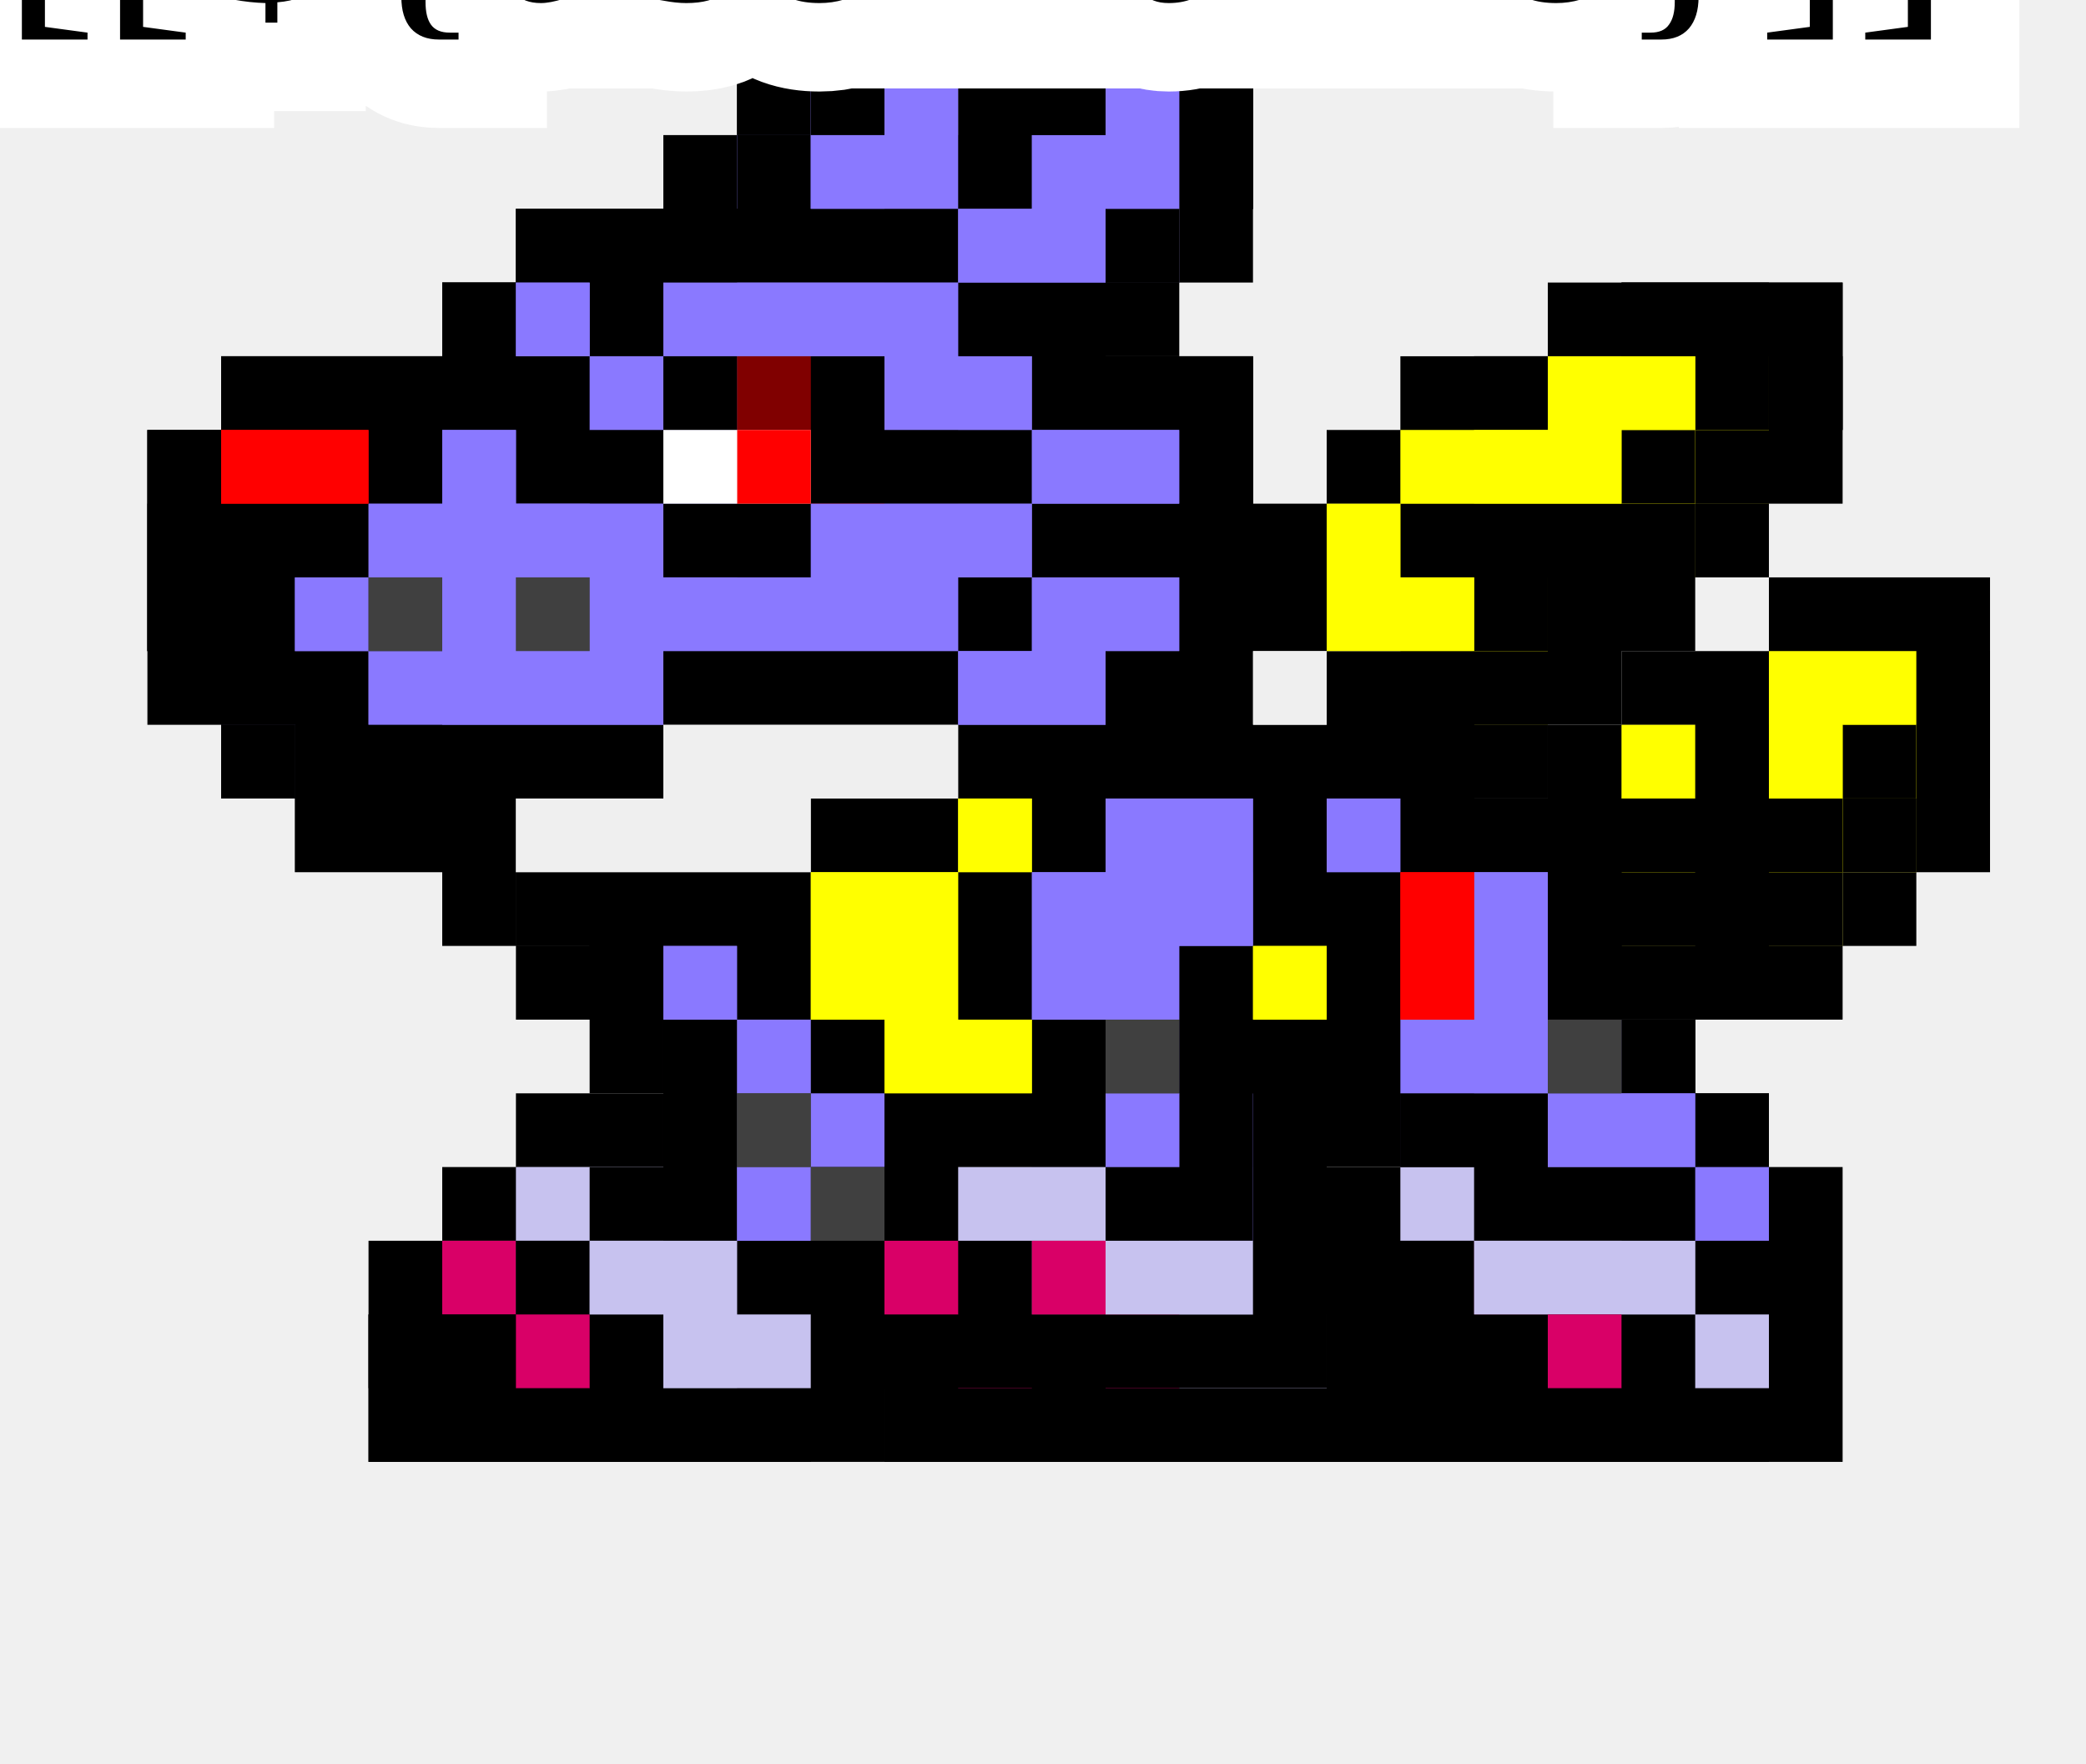
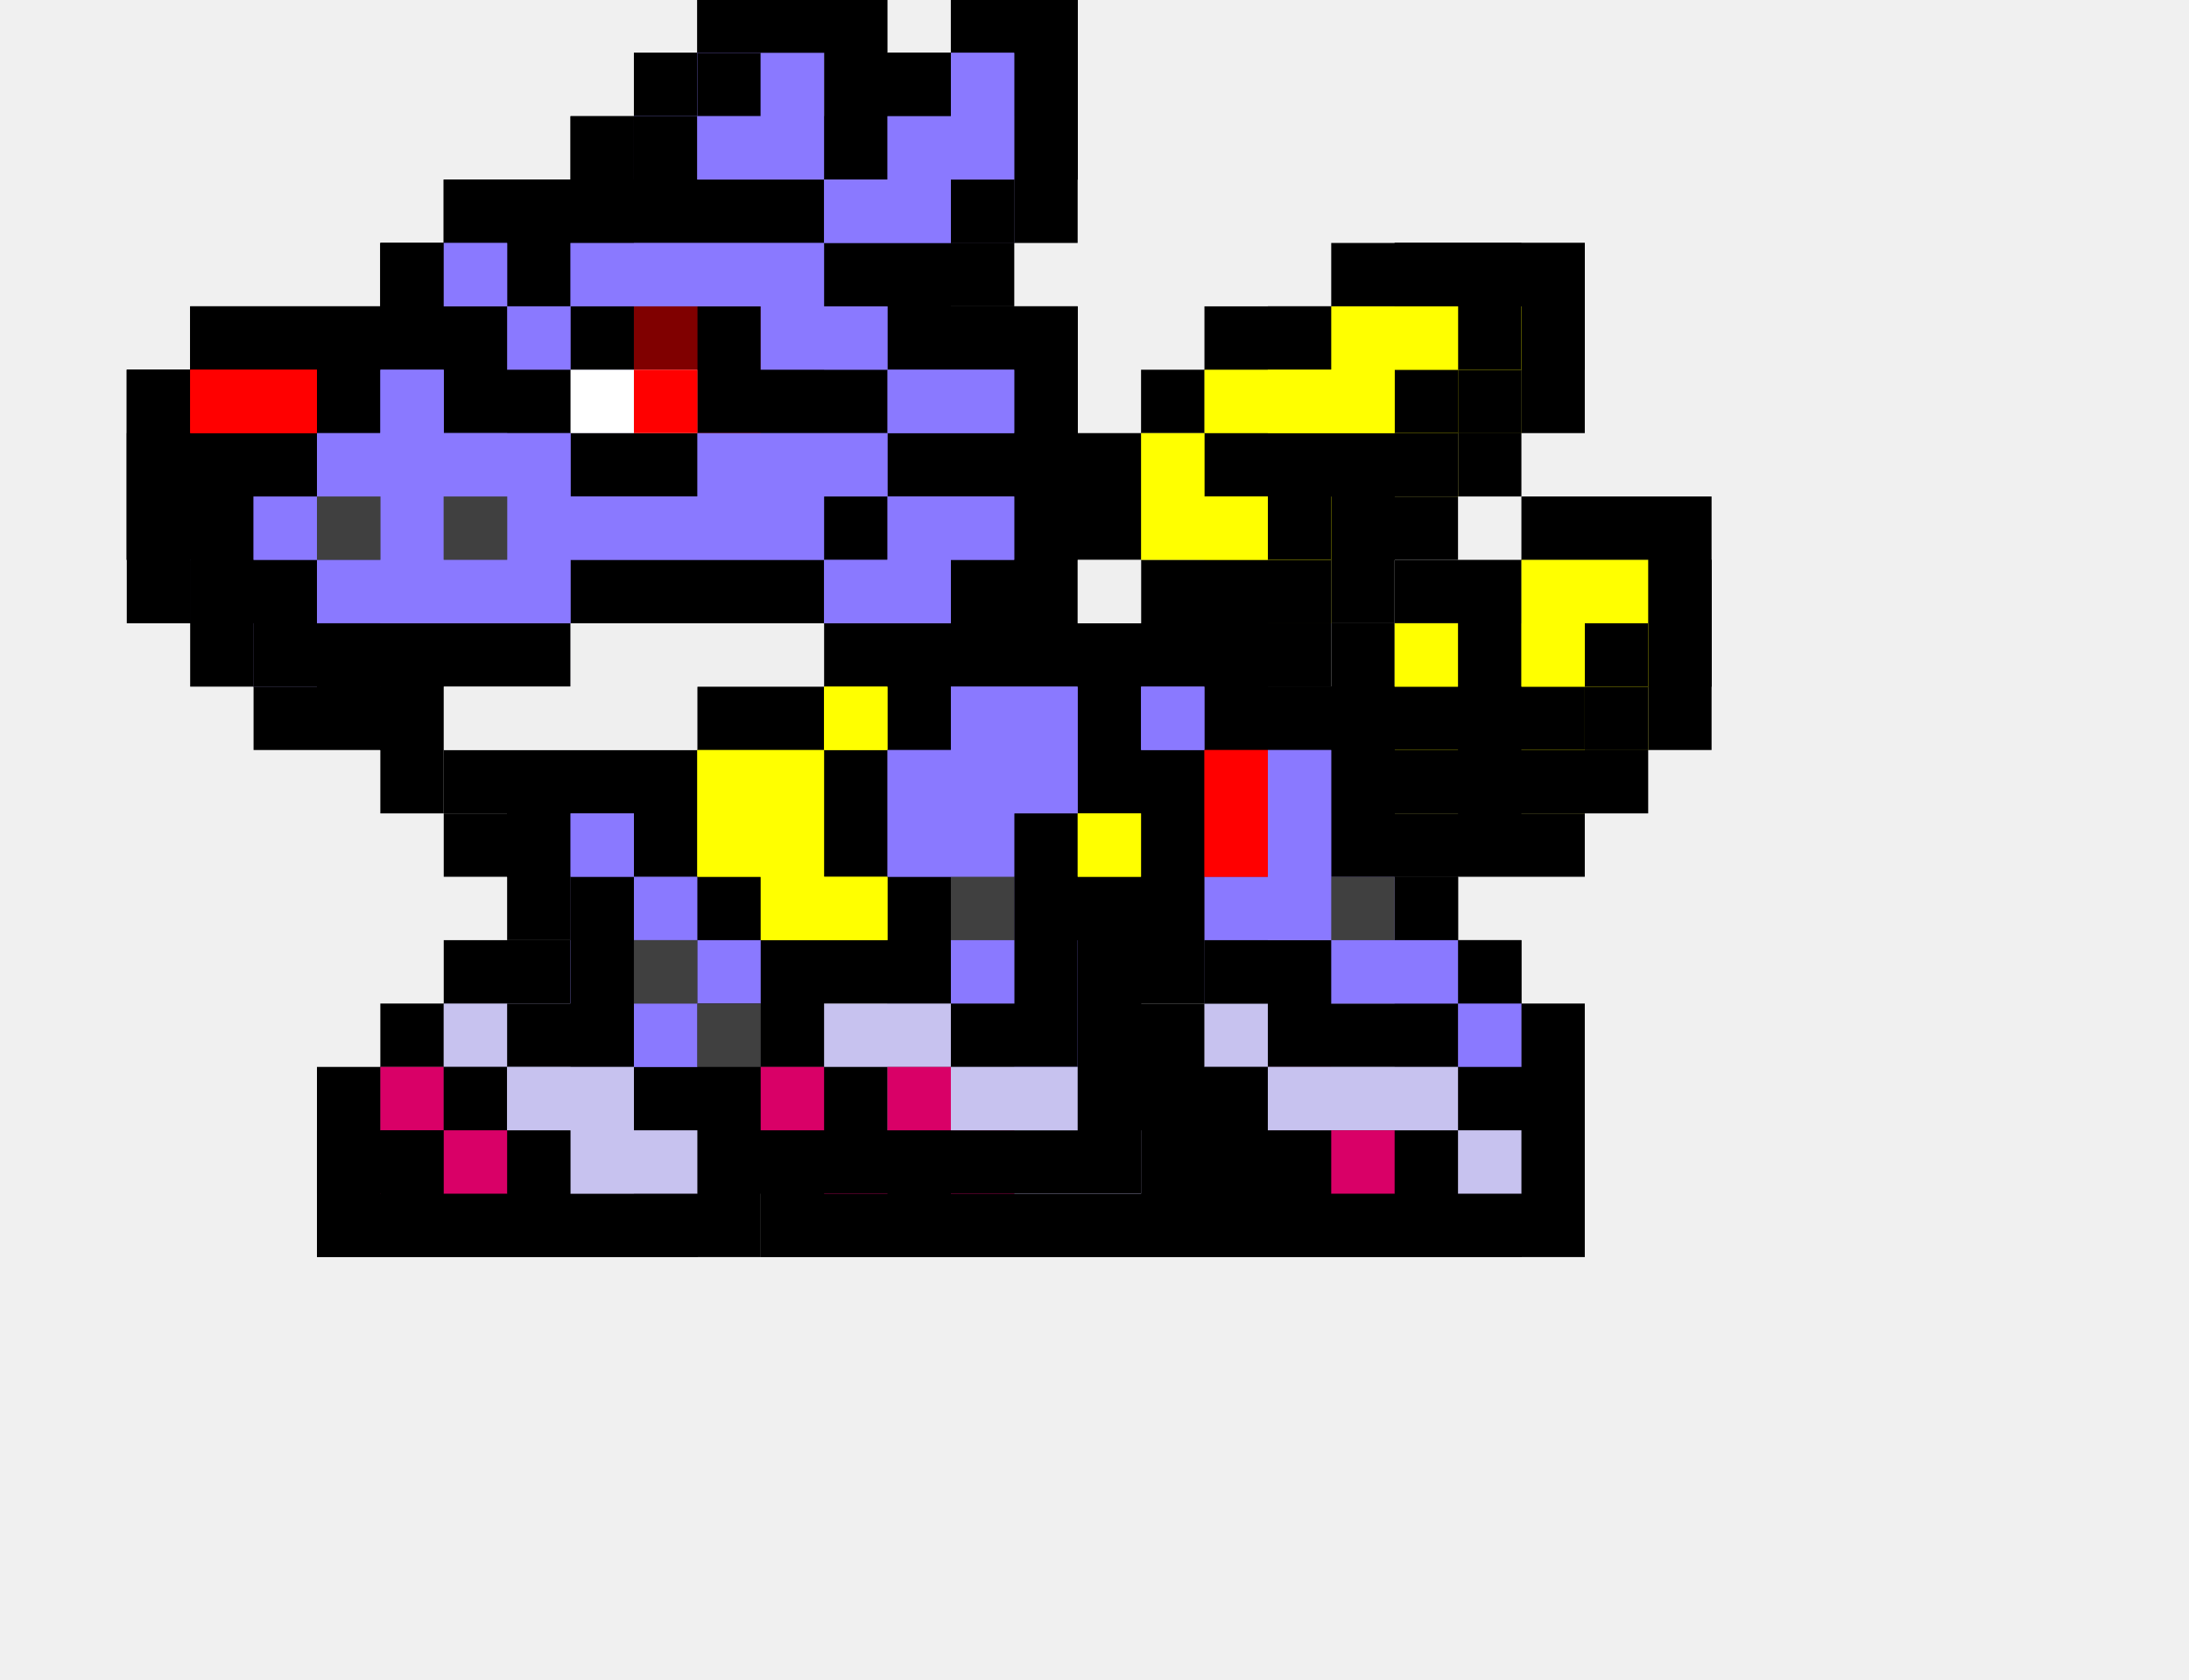
<svg xmlns="http://www.w3.org/2000/svg" fill="none" overflow="visible">
  <a href="https://github.com/[[${username}]]">
    <g id="body-[[${id}]]">
      <g id="standing-[[${id}]]">
        <g id="frame1-[[${id}]]">
          <path stroke="#000000" d="M33 3h6M45 3h6M33 4h6M45 4h6M33 5h6M45 5h6M30 6h3M36 6h3M42 6h3M48 6h3M30 7h3M36 7h3M42 7h3M48 7h3M30 8h3M36 8h3M42 8h3M48 8h3M27 9h3M36 9h6M48 9h3M27 10h3M36 10h6M48 10h3M27 11h3M36 11h6M48 11h3M21 12h18M45 12h3M21 13h18M45 13h3M21 14h18M45 14h3M18 15h3M27 15h3M39 15h6M66 15h9M18 16h3M27 16h3M39 16h6M66 16h9M18 17h3M27 17h3M39 17h6M66 17h9M9 18h18M30 18h3M36 18h3M42 18h9M60 18h6M72 18h3M9 19h18M30 19h3M36 19h3M42 19h9M60 19h6M72 19h3M9 20h18M30 20h3M36 20h3M42 20h9M60 20h6M72 20h3M6 21h3M15 21h3M24 21h6M36 21h6M48 21h3M57 21h3M69 21h3M6 22h3M15 22h3M24 22h6M36 22h6M48 22h3M57 22h3M69 22h3M6 23h3M15 23h3M24 23h6M36 23h6M48 23h3M57 23h3M69 23h3M6 24h9M30 24h6M42 24h9M54 24h3M60 24h9M6 25h9M30 25h6M42 25h9M54 25h3M60 25h9M6 26h9M30 26h6M42 26h9M54 26h3M60 26h9M6 27h3M12 27h3M39 27h3M48 27h9M63 27h3M6 28h3M12 28h3M39 28h3M48 28h9M63 28h3M6 29h3M12 29h3M39 29h3M48 29h9M63 29h3M9 30h3M15 30h3M27 30h12M45 30h6M57 30h6M72 30h9M9 31h3M15 31h3M27 31h12M45 31h6M57 31h6M72 31h9M9 32h3M15 32h3M27 32h12M45 32h6M57 32h6M72 32h9M12 33h15M39 33h21M66 33h6M78 33h3M12 34h15M39 34h21M66 34h6M78 34h3M12 35h15M39 35h21M66 35h6M78 35h3M18 36h3M33 36h6M42 36h3M51 36h3M57 36h9M69 36h3M75 36h3M18 37h3M33 37h6M42 37h3M51 37h3M57 37h9M69 37h3M75 37h3M18 38h3M33 38h6M42 38h3M51 38h3M57 38h9M69 38h3M75 38h3M21 39h12M39 39h3M51 39h6M63 39h12M21 40h12M39 40h3M51 40h6M63 40h12M21 41h12M39 41h3M51 41h6M63 41h12M24 42h3M30 42h3M39 42h3M48 42h3M54 42h3M63 42h3M24 43h3M30 43h3M39 43h3M48 43h3M54 43h3M63 43h3M24 44h3M30 44h3M39 44h3M48 44h3M54 44h3M63 44h3M27 45h3M33 45h3M42 45h3M48 45h9M66 45h3M27 46h3M33 46h3M42 46h3M48 46h9M66 46h3M27 47h3M33 47h3M42 47h3M48 47h9M66 47h3M21 48h9M36 48h12M51 48h3M57 48h12M21 49h9M36 49h12M51 49h3M57 49h12M21 50h9M36 50h12M51 50h3M57 50h12M18 51h3M27 51h3M33 51h3M39 51h3M48 51h9M66 51h6M18 52h3M27 52h3M33 52h3M39 52h3M48 52h9M66 52h6M18 53h3M27 53h3M33 53h3M39 53h3M48 53h9M66 53h6M15 54h3M21 54h3M30 54h3M36 54h3M42 54h3M54 54h6M63 54h3M69 54h3M15 55h3M21 55h3M30 55h3M36 55h3M42 55h3M54 55h6M63 55h3M69 55h3M15 56h3M21 56h3M30 56h3M36 56h3M42 56h3M54 56h6M63 56h3M69 56h3M15 57h18M36 57h36M15 58h18M36 58h36M15 59h18M36 59h36" />
          <path stroke="#8a79ff" d="M33 6h3M45 6h3M33 7h3M45 7h3M33 8h3M45 8h3M30 9h6M42 9h6M30 10h6M42 10h6M30 11h6M42 11h6M39 12h6M39 13h6M39 14h6M21 15h6M30 15h9M21 16h6M30 16h9M21 17h6M30 17h9M27 18h3M39 18h3M27 19h3M39 19h3M27 20h3M39 20h3M18 21h6M42 21h6M18 22h6M42 22h6M18 23h6M42 23h6M15 24h15M36 24h6M15 25h15M36 25h6M15 26h15M36 26h6M9 27h3M15 27h3M21 27h3M27 27h12M42 27h6M9 28h3M15 28h3M21 28h3M27 28h12M42 28h6M9 29h3M15 29h3M21 29h3M27 29h12M42 29h6M12 30h3M18 30h9M39 30h6M12 31h3M18 31h9M39 31h6M12 32h3M18 32h9M39 32h6M45 36h6M54 36h3M45 37h6M54 37h3M45 38h6M54 38h3M42 39h9M60 39h3M42 40h9M60 40h3M42 41h9M60 41h3M27 42h3M42 42h6M60 42h3M27 43h3M42 43h6M60 43h3M27 44h3M42 44h6M60 44h3M30 45h3M45 45h3M57 45h6M30 46h3M45 46h3M57 46h6M30 47h3M45 47h3M57 47h6M33 48h3M48 48h3M33 49h3M48 49h3M33 50h3M48 50h3M30 51h3M30 52h3M30 53h3" />
          <path stroke="#800000" d="M33 18h3M33 19h3M33 20h3" />
          <path stroke="#ffff00" d="M66 18h6M66 19h6M66 20h6M60 21h9M60 22h9M60 23h9M57 24h3M57 25h3M57 26h3M57 27h6M57 28h6M57 29h6M72 33h6M72 34h6M72 35h6M39 36h3M66 36h3M72 36h3M39 37h3M66 37h3M72 37h3M39 38h3M66 38h3M72 38h3M33 39h6M33 40h6M33 41h6M33 42h6M51 42h3M33 43h6M51 43h3M33 44h6M51 44h3M36 45h6M36 46h6M36 47h6" />
          <path stroke="#ff0000" d="M9 21h6M33 21h3M9 22h6M33 22h3M9 23h6M33 23h3M57 39h3M57 40h3M57 41h3M57 42h3M57 43h3M57 44h3" />
          <path stroke="#ffffff" d="M30 21h3M30 22h3M30 23h3" />
          <path stroke="#404040" d="M18 27h3M24 27h3M18 28h3M24 28h3M18 29h3M24 29h3M63 45h3M63 46h3M63 47h3M30 48h3M30 49h3M30 50h3" />
          <path stroke="#efefef" d="M51 30h6M51 31h6M51 32h6M27 33h12M27 34h12M27 35h12M21 36h12M21 37h12M21 38h12" />
          <path stroke="#c7c2ef" d="M21 51h6M42 51h6M57 51h9M21 52h6M42 52h6M57 52h9M21 53h6M42 53h6M57 53h9M24 54h6M48 54h6M66 54h3M24 55h6M48 55h6M66 55h3M24 56h6M48 56h6M66 56h3" />
          <path stroke="#d90067" d="M18 54h3M39 54h3M45 54h3M60 54h3M18 55h3M39 55h3M45 55h3M60 55h3M18 56h3M39 56h3M45 56h3M60 56h3" />
        </g>
        <g id="frame2-[[${id}]]">
          <path stroke="#000000" d="M33 0h6M45 0h6M33 1h6M45 1h6M33 2h6M45 2h6M30 3h3M36 3h3M42 3h3M48 3h3M30 4h3M36 4h3M42 4h3M48 4h3M30 5h3M36 5h3M42 5h3M48 5h3M27 6h3M36 6h6M48 6h3M27 7h3M36 7h6M48 7h3M27 8h3M36 8h6M48 8h3M21 9h18M45 9h3M21 10h18M45 10h3M21 11h18M45 11h3M18 12h3M27 12h3M39 12h6M66 12h9M18 13h3M27 13h3M39 13h6M66 13h9M18 14h3M27 14h3M39 14h6M66 14h9M9 15h18M30 15h3M36 15h3M42 15h9M60 15h6M72 15h3M9 16h18M30 16h3M36 16h3M42 16h9M60 16h6M72 16h3M9 17h18M30 17h3M36 17h3M42 17h9M60 17h6M72 17h3M6 18h3M15 18h3M24 18h6M36 18h6M48 18h3M57 18h3M69 18h3M6 19h3M15 19h3M24 19h6M36 19h6M48 19h3M57 19h3M69 19h3M6 20h3M15 20h3M24 20h6M36 20h6M48 20h3M57 20h3M69 20h3M6 21h9M30 21h6M42 21h9M54 21h3M60 21h9M6 22h9M30 22h6M42 22h9M54 22h3M60 22h9M6 23h9M30 23h6M42 23h9M54 23h3M60 23h9M6 24h3M12 24h3M39 24h3M48 24h9M63 24h3M6 25h3M12 25h3M39 25h3M48 25h9M63 25h3M6 26h3M12 26h3M39 26h3M48 26h9M63 26h3M9 27h3M15 27h3M27 27h12M45 27h6M57 27h6M72 27h9M9 28h3M15 28h3M27 28h12M45 28h6M57 28h6M72 28h9M9 29h3M15 29h3M27 29h12M45 29h6M57 29h6M72 29h9M12 30h15M39 30h21M66 30h6M78 30h3M12 31h15M39 31h21M66 31h6M78 31h3M12 32h15M39 32h21M66 32h6M78 32h3M18 33h3M33 33h6M42 33h3M51 33h3M57 33h9M69 33h3M75 33h3M18 34h3M33 34h6M42 34h3M51 34h3M57 34h9M69 34h3M75 34h3M18 35h3M33 35h6M42 35h3M51 35h3M57 35h9M69 35h3M75 35h3M21 36h12M39 36h3M51 36h6M63 36h12M21 37h12M39 37h3M51 37h6M63 37h12M21 38h12M39 38h3M51 38h6M63 38h12M24 39h3M30 39h3M39 39h3M48 39h3M54 39h3M63 39h3M24 40h3M30 40h3M39 40h3M48 40h3M54 40h3M63 40h3M24 41h3M30 41h3M39 41h3M48 41h3M54 41h3M63 41h3M27 42h3M33 42h3M42 42h3M48 42h9M66 42h3M27 43h3M33 43h3M42 43h3M48 43h9M66 43h3M27 44h3M33 44h3M42 44h3M48 44h9M66 44h3M27 45h3M36 45h9M51 45h3M57 45h3M66 45h3M27 46h3M36 46h9M51 46h3M57 46h3M66 46h3M27 47h3M36 47h9M51 47h3M57 47h3M66 47h3M21 48h6M33 48h3M42 48h6M51 48h3M57 48h9M69 48h3M21 49h6M33 49h3M42 49h6M51 49h3M57 49h9M69 49h3M21 50h6M33 50h3M42 50h6M51 50h3M57 50h9M69 50h3M18 51h3M27 51h3M33 51h3M39 51h3M48 51h9M66 51h6M18 52h3M27 52h3M33 52h3M39 52h3M48 52h9M66 52h6M18 53h3M27 53h3M33 53h3M39 53h3M48 53h9M66 53h6M15 54h3M21 54h3M30 54h3M36 54h3M42 54h3M54 54h6M63 54h3M69 54h3M15 55h3M21 55h3M30 55h3M36 55h3M42 55h3M54 55h6M63 55h3M69 55h3M15 56h3M21 56h3M30 56h3M36 56h3M42 56h3M54 56h6M63 56h3M69 56h3M15 57h18M36 57h36M15 58h18M36 58h36M15 59h18M36 59h36" />
          <path stroke="#8a79ff" d="M33 3h3M45 3h3M33 4h3M45 4h3M33 5h3M45 5h3M30 6h6M42 6h6M30 7h6M42 7h6M30 8h6M42 8h6M39 9h6M39 10h6M39 11h6M21 12h6M30 12h9M21 13h6M30 13h9M21 14h6M30 14h9M27 15h3M39 15h3M27 16h3M39 16h3M27 17h3M39 17h3M18 18h6M42 18h6M18 19h6M42 19h6M18 20h6M42 20h6M15 21h15M36 21h6M15 22h15M36 22h6M15 23h15M36 23h6M9 24h3M15 24h3M21 24h3M27 24h12M42 24h6M9 25h3M15 25h3M21 25h3M27 25h12M42 25h6M9 26h3M15 26h3M21 26h3M27 26h12M42 26h6M12 27h3M18 27h9M39 27h6M12 28h3M18 28h9M39 28h6M12 29h3M18 29h9M39 29h6M45 33h6M54 33h3M45 34h6M54 34h3M45 35h6M54 35h3M42 36h9M60 36h3M42 37h9M60 37h3M42 38h9M60 38h3M27 39h3M42 39h6M60 39h3M27 40h3M42 40h6M60 40h3M27 41h3M42 41h6M60 41h3M30 42h3M45 42h3M57 42h6M30 43h3M45 43h3M57 43h6M30 44h3M45 44h3M57 44h6M33 45h3M48 45h3M60 45h6M33 46h3M48 46h3M60 46h6M33 47h3M48 47h3M60 47h6M27 48h3M48 48h3M66 48h3M27 49h3M48 49h3M66 49h3M27 50h3M48 50h3M66 50h3M30 51h3M30 52h3M30 53h3" />
          <path stroke="#800000" d="M33 15h3M33 16h3M33 17h3" />
          <path stroke="#ffff00" d="M66 15h6M66 16h6M66 17h6M60 18h9M60 19h9M60 20h9M57 21h3M57 22h3M57 23h3M57 24h6M57 25h6M57 26h6M72 30h6M72 31h6M72 32h6M39 33h3M66 33h3M72 33h3M39 34h3M66 34h3M72 34h3M39 35h3M66 35h3M72 35h3M33 36h6M33 37h6M33 38h6M33 39h6M51 39h3M33 40h6M51 40h3M33 41h6M51 41h3M36 42h6M36 43h6M36 44h6" />
          <path stroke="#ff0000" d="M9 18h6M33 18h3M9 19h6M33 19h3M9 20h6M33 20h3M57 36h3M57 37h3M57 38h3M57 39h3M57 40h3M57 41h3" />
          <path stroke="#ffffff" d="M30 18h3M30 19h3M30 20h3" />
          <path stroke="#404040" d="M18 24h3M24 24h3M18 25h3M24 25h3M18 26h3M24 26h3M63 42h3M63 43h3M63 44h3M30 45h3M45 45h3M30 46h3M45 46h3M30 47h3M45 47h3M30 48h3M30 49h3M30 50h3" />
          <path stroke="#efefef" d="M51 27h6M51 28h6M51 29h6M27 30h12M27 31h12M27 32h12M21 33h12M21 34h12M21 35h12" />
          <path stroke="#c7c2ef" d="M21 51h6M42 51h6M57 51h9M21 52h6M42 52h6M57 52h9M21 53h6M42 53h6M57 53h9M24 54h6M48 54h6M66 54h3M24 55h6M48 55h6M66 55h3M24 56h6M48 56h6M66 56h3" />
          <path stroke="#d90067" d="M18 54h3M39 54h3M45 54h3M60 54h3M18 55h3M39 55h3M45 55h3M60 55h3M18 56h3M39 56h3M45 56h3M60 56h3" />
        </g>
      </g>
      <g id="walking-[[${id}]]">
        <g id="frame3-[[${id}]]">
          <path stroke="#000000" d="M33 0h6M45 0h6M33 1h6M45 1h6M33 2h6M45 2h6M30 3h3M36 3h3M42 3h3M48 3h3M30 4h3M36 4h3M42 4h3M48 4h3M30 5h3M36 5h3M42 5h3M48 5h3M27 6h3M36 6h6M48 6h3M27 7h3M36 7h6M48 7h3M27 8h3M36 8h6M48 8h3M21 9h18M45 9h3M21 10h18M45 10h3M21 11h18M45 11h3M18 12h3M27 12h3M39 12h6M66 12h9M18 13h3M27 13h3M39 13h6M66 13h9M18 14h3M27 14h3M39 14h6M66 14h9M9 15h18M30 15h3M36 15h3M42 15h9M60 15h6M72 15h3M9 16h18M30 16h3M36 16h3M42 16h9M60 16h6M72 16h3M9 17h18M30 17h3M36 17h3M42 17h9M60 17h6M72 17h3M6 18h3M15 18h3M24 18h6M36 18h6M48 18h3M57 18h3M69 18h3M6 19h3M15 19h3M24 19h6M36 19h6M48 19h3M57 19h3M69 19h3M6 20h3M15 20h3M24 20h6M36 20h6M48 20h3M57 20h3M69 20h3M6 21h9M30 21h6M42 21h9M54 21h3M60 21h9M6 22h9M30 22h6M42 22h9M54 22h3M60 22h9M6 23h9M30 23h6M42 23h9M54 23h3M60 23h9M6 24h3M12 24h3M39 24h3M48 24h9M63 24h3M6 25h3M12 25h3M39 25h3M48 25h9M63 25h3M6 26h3M12 26h3M39 26h3M48 26h9M63 26h3M9 27h3M15 27h3M27 27h12M45 27h6M57 27h6M72 27h9M9 28h3M15 28h3M27 28h12M45 28h6M57 28h6M72 28h9M9 29h3M15 29h3M27 29h12M45 29h6M57 29h6M72 29h9M12 30h15M39 30h21M66 30h6M78 30h3M12 31h15M39 31h21M66 31h6M78 31h3M12 32h15M39 32h21M66 32h6M78 32h3M18 33h3M33 33h6M42 33h3M51 33h3M57 33h9M69 33h3M75 33h3M18 34h3M33 34h6M42 34h3M51 34h3M57 34h9M69 34h3M75 34h3M18 35h3M33 35h6M42 35h3M51 35h3M57 35h9M69 35h3M75 35h3M21 36h12M39 36h3M51 36h6M63 36h12M21 37h12M39 37h3M51 37h6M63 37h12M21 38h12M39 38h3M51 38h6M63 38h12M24 39h3M30 39h3M39 39h3M48 39h3M54 39h3M63 39h3M24 40h3M30 40h3M39 40h3M48 40h3M54 40h3M63 40h3M24 41h3M30 41h3M39 41h3M48 41h3M54 41h3M63 41h3M27 42h3M33 42h3M42 42h3M48 42h12M66 42h3M27 43h3M33 43h3M42 43h3M48 43h12M66 43h3M27 44h3M33 44h3M42 44h3M48 44h12M66 44h3M21 45h6M33 45h12M51 45h3M57 45h9M69 45h3M21 46h6M33 46h12M51 46h3M57 46h9M69 46h3M21 47h6M33 47h12M51 47h3M57 47h9M69 47h3M18 48h3M27 48h3M33 48h3M42 48h6M51 48h6M66 48h6M18 49h3M27 49h3M33 49h3M42 49h6M51 49h6M66 49h6M18 50h3M27 50h3M33 50h3M42 50h6M51 50h6M66 50h6M15 51h3M21 51h3M30 51h3M39 51h3M48 51h12M63 51h3M69 51h3M15 52h3M21 52h3M30 52h3M39 52h3M48 52h12M63 52h3M69 52h3M15 53h3M21 53h3M30 53h3M39 53h3M48 53h12M63 53h3M69 53h3M15 54h18M36 54h3M42 54h3M54 54h18M15 55h18M36 55h3M42 55h3M54 55h18M15 56h18M36 56h3M42 56h3M54 56h18M36 57h21M36 58h21M36 59h21" />
          <path stroke="#8a79ff" d="M33 3h3M45 3h3M33 4h3M45 4h3M33 5h3M45 5h3M30 6h6M42 6h6M30 7h6M42 7h6M30 8h6M42 8h6M39 9h6M39 10h6M39 11h6M21 12h6M30 12h9M21 13h6M30 13h9M21 14h6M30 14h9M27 15h3M39 15h3M27 16h3M39 16h3M27 17h3M39 17h3M18 18h6M42 18h6M18 19h6M42 19h6M18 20h6M42 20h6M15 21h15M36 21h6M15 22h15M36 22h6M15 23h15M36 23h6M9 24h3M15 24h3M21 24h3M27 24h12M42 24h6M9 25h3M15 25h3M21 25h3M27 25h12M42 25h6M9 26h3M15 26h3M21 26h3M27 26h12M42 26h6M12 27h3M18 27h9M39 27h6M12 28h3M18 28h9M39 28h6M12 29h3M18 29h9M39 29h6M45 33h6M54 33h3M45 34h6M54 34h3M45 35h6M54 35h3M42 36h9M60 36h3M42 37h9M60 37h3M42 38h9M60 38h3M27 39h3M42 39h6M60 39h3M27 40h3M42 40h6M60 40h3M27 41h3M42 41h6M60 41h3M45 42h3M60 42h6M45 43h3M60 43h6M45 44h3M60 44h6M27 45h3M48 45h3M66 45h3M27 46h3M48 46h3M66 46h3M27 47h3M48 47h3M66 47h3M30 48h3M48 48h3M30 49h3M48 49h3M30 50h3M48 50h3" />
          <path stroke="#800000" d="M33 15h3M33 16h3M33 17h3" />
          <path stroke="#ffff00" d="M66 15h6M66 16h6M66 17h6M60 18h9M60 19h9M60 20h9M57 21h3M57 22h3M57 23h3M57 24h6M57 25h6M57 26h6M72 30h6M72 31h6M72 32h6M39 33h3M66 33h3M72 33h3M39 34h3M66 34h3M72 34h3M39 35h3M66 35h3M72 35h3M33 36h6M33 37h6M33 38h6M33 39h6M51 39h3M33 40h6M51 40h3M33 41h6M51 41h3M36 42h6M36 43h6M36 44h6" />
          <path stroke="#ff0000" d="M9 18h6M33 18h3M9 19h6M33 19h3M9 20h6M33 20h3M57 36h3M57 37h3M57 38h3M57 39h3M57 40h3M57 41h3" />
          <path stroke="#ffffff" d="M30 18h3M30 19h3M30 20h3" />
          <path stroke="#404040" d="M18 24h3M24 24h3M18 25h3M24 25h3M18 26h3M24 26h3M30 42h3M30 43h3M30 44h3M30 45h3M45 45h3M30 46h3M45 46h3M30 47h3M45 47h3" />
          <path stroke="#efefef" d="M51 27h6M51 28h6M51 29h6M27 30h12M27 31h12M27 32h12M21 33h12M21 34h12M21 35h12" />
          <path stroke="#c7c2ef" d="M21 48h6M57 48h9M21 49h6M57 49h9M21 50h6M57 50h9M24 51h6M42 51h6M66 51h3M24 52h6M42 52h6M66 52h3M24 53h6M42 53h6M66 53h3M48 54h6M48 55h6M48 56h6" />
          <path stroke="#d90067" d="M18 51h3M60 51h3M18 52h3M60 52h3M18 53h3M60 53h3M39 54h3M45 54h3M39 55h3M45 55h3M39 56h3M45 56h3" />
        </g>
        <g id="frame4-[[${id}]]">
          <path stroke="#000000" d="M36 0h6M45 0h6M36 1h6M45 1h6M36 2h6M45 2h6M33 3h3M39 3h6M48 3h3M33 4h3M39 4h6M48 4h3M33 5h3M39 5h6M48 5h3M30 6h3M39 6h3M48 6h3M30 7h3M39 7h3M48 7h3M30 8h3M39 8h3M48 8h3M21 9h18M45 9h3M21 10h18M45 10h3M21 11h18M45 11h3M18 12h3M24 12h3M39 12h6M63 12h9M18 13h3M24 13h3M39 13h6M63 13h9M18 14h3M24 14h3M39 14h6M63 14h9M9 15h15M27 15h3M33 15h3M42 15h9M57 15h6M69 15h3M9 16h15M27 16h3M33 16h3M42 16h9M57 16h6M69 16h3M9 17h15M27 17h3M33 17h3M42 17h9M57 17h6M69 17h3M6 18h3M15 18h3M21 18h6M33 18h9M48 18h3M54 18h3M66 18h3M6 19h3M15 19h3M21 19h6M33 19h9M48 19h3M54 19h3M66 19h3M6 20h3M15 20h3M21 20h6M33 20h9M48 20h3M54 20h3M66 20h3M6 21h9M27 21h6M42 21h12M57 21h9M6 22h9M27 22h6M42 22h12M57 22h9M6 23h9M27 23h6M42 23h12M57 23h9M6 24h6M39 24h3M48 24h6M60 24h3M72 24h9M6 25h6M39 25h3M48 25h6M60 25h3M72 25h9M6 26h6M39 26h3M48 26h6M60 26h3M72 26h9M9 27h6M27 27h12M45 27h6M54 27h6M66 27h6M78 27h3M9 28h6M27 28h12M45 28h6M54 28h6M66 28h6M78 28h3M9 29h6M27 29h12M45 29h6M54 29h6M66 29h6M78 29h3M12 30h15M39 30h21M63 30h3M69 30h3M75 30h3M12 31h15M39 31h21M63 31h3M69 31h3M75 31h3M12 32h15M39 32h21M63 32h3M69 32h3M75 32h3M18 33h3M33 33h6M42 33h3M51 33h3M57 33h18M18 34h3M33 34h6M42 34h3M51 34h3M57 34h18M18 35h3M33 35h6M42 35h3M51 35h3M57 35h18M21 36h12M39 36h3M51 36h6M63 36h3M21 37h12M39 37h3M51 37h6M63 37h3M21 38h12M39 38h3M51 38h6M63 38h3M24 39h3M30 39h3M39 39h3M48 39h3M54 39h3M63 39h3M24 40h3M30 40h3M39 40h3M48 40h3M54 40h3M63 40h3M24 41h3M30 41h3M39 41h3M48 41h3M54 41h3M63 41h3M27 42h3M33 42h3M42 42h3M48 42h9M66 42h3M27 43h3M33 43h3M42 43h3M48 43h9M66 43h3M27 44h3M33 44h3M42 44h3M48 44h9M66 44h3M27 45h3M36 45h9M48 45h3M57 45h6M69 45h3M27 46h3M36 46h9M48 46h3M57 46h6M69 46h3M27 47h3M36 47h9M48 47h3M57 47h6M69 47h3M24 48h6M36 48h3M45 48h6M60 48h9M72 48h3M24 49h6M36 49h3M45 49h6M60 49h9M72 49h3M24 50h6M36 50h3M45 50h6M60 50h9M72 50h3M21 51h3M30 51h6M39 51h3M51 51h3M57 51h3M69 51h6M21 52h3M30 52h6M39 52h3M51 52h3M57 52h3M69 52h6M21 53h3M30 53h6M39 53h3M51 53h3M57 53h3M69 53h6M18 54h3M24 54h3M33 54h21M57 54h6M66 54h3M72 54h3M18 55h3M24 55h3M33 55h21M57 55h6M66 55h3M72 55h3M18 56h3M24 56h3M33 56h21M57 56h6M66 56h3M72 56h3M18 57h18M57 57h18M18 58h18M57 58h18M18 59h18M57 59h18" />
          <path stroke="#8a79ff" d="M36 3h3M45 3h3M36 4h3M45 4h3M36 5h3M45 5h3M33 6h6M42 6h6M33 7h6M42 7h6M33 8h6M42 8h6M39 9h6M39 10h6M39 11h6M21 12h3M27 12h12M21 13h3M27 13h12M21 14h3M27 14h12M24 15h3M36 15h6M24 16h3M36 16h6M24 17h3M36 17h6M18 18h3M42 18h6M18 19h3M42 19h6M18 20h3M42 20h6M15 21h12M33 21h9M15 22h12M33 22h9M15 23h12M33 23h9M12 24h3M18 24h3M24 24h15M42 24h6M12 25h3M18 25h3M24 25h15M42 25h6M12 26h3M18 26h3M24 26h15M42 26h6M15 27h12M39 27h6M15 28h12M39 28h6M15 29h12M39 29h6M45 33h6M54 33h3M45 34h6M54 34h3M45 35h6M54 35h3M42 36h9M60 36h3M42 37h9M60 37h3M42 38h9M60 38h3M27 39h3M42 39h6M60 39h3M27 40h3M42 40h6M60 40h3M27 41h3M42 41h6M60 41h3M30 42h3M57 42h6M30 43h3M57 43h6M30 44h3M57 44h6M33 45h3M45 45h3M63 45h6M33 46h3M45 46h3M63 46h6M33 47h3M45 47h3M63 47h6M30 48h3M69 48h3M30 49h3M69 49h3M30 50h3M69 50h3" />
          <path stroke="#800000" d="M30 15h3M30 16h3M30 17h3" />
          <path stroke="#ffff00" d="M63 15h6M63 16h6M63 17h6M57 18h9M57 19h9M57 20h9M54 21h3M54 22h3M54 23h3M54 24h6M54 25h6M54 26h6M72 27h6M72 28h6M72 29h6M66 30h3M72 30h3M66 31h3M72 31h3M66 32h3M72 32h3M39 33h3M39 34h3M39 35h3M33 36h6M33 37h6M33 38h6M33 39h6M51 39h3M33 40h6M51 40h3M33 41h6M51 41h3M36 42h6M36 43h6M36 44h6" />
          <path stroke="#ff0000" d="M9 18h6M30 18h3M9 19h6M30 19h3M9 20h6M30 20h3M57 36h3M57 37h3M57 38h3M57 39h3M57 40h3M57 41h3" />
          <path stroke="#ffffff" d="M27 18h3M27 19h3M27 20h3" />
          <path stroke="#404040" d="M15 24h3M21 24h3M15 25h3M21 25h3M15 26h3M21 26h3M45 42h3M63 42h3M45 43h3M63 43h3M45 44h3M63 44h3M30 45h3M30 46h3M30 47h3M33 48h3M33 49h3M33 50h3" />
          <path stroke="#efefef" d="M51 27h3M51 28h3M51 29h3M27 30h12M27 31h12M27 32h12M21 33h12M21 34h12M21 35h12" />
          <path stroke="#c7c2ef" d="M39 48h6M39 49h6M39 50h6M24 51h6M45 51h6M60 51h9M24 52h6M45 52h6M60 52h9M24 53h6M45 53h6M60 53h9M27 54h6M69 54h3M27 55h6M69 55h3M27 56h6M69 56h3" />
          <path stroke="#d90067" d="M36 51h3M42 51h3M36 52h3M42 52h3M36 53h3M42 53h3M21 54h3M63 54h3M21 55h3M63 55h3M21 56h3M63 56h3" />
        </g>
      </g>
-     </g>
-     <g id="username-[[${id}]]">
-       <text style="stroke:white; stroke-width:0.6em">[[${username}]]</text>
-       <text style="fill:black">[[${username}]]</text>
+       <svg viewBox="0 0 100 30" width="100" height="30" x="0" y="-20">
+         <g id="username-[[${id}]]">
+           <rect x="0" y="0" width="100" height="20" fill="black" fill-opacity="0.8" rx="5" />
+           <svg x="4" y="2.5" width="15" height="15" viewBox="0 0 100 100">
+             <path fill-rule="evenodd" clip-rule="evenodd" d="M48.854 0C21.839 0 0 22 0 49.217c0 21.756 13.993 40.172 33.405 46.69 2.427.49 3.316-1.059 3.316-2.362 0-1.141-.08-5.052-.08-9.127-13.59 2.934-16.42-5.867-16.42-5.867-2.184-5.704-5.42-7.17-5.42-7.17-4.448-3.015.324-3.015.324-3.015 4.934.326 7.523 5.052 7.523 5.052 4.367 7.496 11.404 5.378 14.235 4.074.404-3.178 1.699-5.378 3.074-6.6-10.839-1.141-22.243-5.378-22.243-24.283 0-5.378 1.94-9.778 5.014-13.2-.485-1.222-2.184-6.275.486-13.038 0 0 4.125-1.304 13.426 5.052a46.97 46.97 0 0 1 12.214-1.63c4.125 0 8.33.571 12.213 1.63 9.302-6.356 13.427-5.052 13.427-5.052 2.67 6.763.97 11.816.485 13.038 3.155 3.422 5.015 7.822 5.015 13.2 0 18.905-11.404 23.06-22.324 24.283 1.78 1.548 3.316 4.481 3.316 9.126 0 6.6-.08 11.897-.08 13.526 0 1.304.89 2.853 3.316 2.364 19.412-6.52 33.405-24.935 33.405-46.691C97.707 22 75.788 0 48.854 0z" fill="#fff" />
+           </svg>
+           <text x="25" y="11" dominant-baseline="middle" style="fill:white" textLength="70" lengthAdjust="spacing">
+                         [[${username}]]
+                     </text>
+           <rect x="0" y="23" width="[[${exp}]]" height="2" fill="#48ff00" rx="1" />
+         </g>
+       </svg>
    </g>
  </a>
  <style>
        #frame1-[[${id}]] {
-             animation: 1s frameToggle infinite;
+         animation: 1s frameToggle infinite;
        }
        #frame2-[[${id}]] {
-             animation: 1s frameToggle infinite reverse;
+         animation: 1s frameToggle infinite reverse;
        }
        #frame3-[[${id}]] {
-             animation: 1s frameToggle infinite;
+         animation: 1s frameToggle infinite;
        }
        #frame4-[[${id}]] {
-             animation: 1s frameToggle infinite reverse;
+         animation: 1s frameToggle infinite reverse;
        }
        #standing-[[${id}]] {
-             animation: standingToggle [[${motion.duration}]]s infinite;
+         animation: standingToggle [[${motion.duration}]]s infinite;
        }
        #walking-[[${id}]] {
-             animation: walkingToggle [[${motion.duration}]]s infinite;
+         animation: walkingToggle [[${motion.duration}]]s infinite;
        }
        #body-[[${id}]] {
-             animation: move-body-[[${id}]] [[${motion.duration}]]s infinite;
+         animation: move-body-[[${id}]] [[${motion.duration}]]s infinite;
        }
        #username-[[${id}]] {
-             animation: move-username-[[${id}]] [[${motion.duration}]]s infinite;
+         animation: move-username-[[${id}]] [[${motion.duration}]]s infinite;
        }
        @keyframes move-body-[[${id}]] {
-             0%, 10% {
-                 transform: translate([[${motion.positions[0].x}]]%, [[${y}]]%) scaleX([[${motion.positions[0].direction}]]);
-             }
-             20%, 30% {
-                 transform: translate([[${motion.positions[1].x}]]%, [[${y}]]%) scaleX([[${motion.positions[1].direction}]]);
-             }
-             40%, 50% {
-                 transform: translate([[${motion.positions[2].x}]]%, [[${y}]]%) scaleX([[${motion.positions[2].direction}]]);
-             }
-             50.01% {
-                 transform: translate([[${motion.positions[3].x}]]%, [[${y}]]%) scaleX([[${motion.positions[3].direction}]]);
-             }
-             60%, 70% {
-                 transform: translate([[${motion.positions[4].x}]]%, [[${y}]]%) scaleX([[${motion.positions[4].direction}]]);
-             }
-             80%, 100% {
-                 transform: translate([[${motion.positions[5].x}]]%, [[${y}]]%) scaleX([[${motion.positions[5].direction}]]);
-             }
+         0%, 10% {
+         transform: translate([[${motion.positions[0].x}]]%, [[${y}]]%) scaleX([[${motion.positions[0].direction}]]);
+         }
+         20%, 30% {
+         transform: translate([[${motion.positions[1].x}]]%, [[${y}]]%) scaleX([[${motion.positions[1].direction}]]);
+         }
+         40%, 50% {
+         transform: translate([[${motion.positions[2].x}]]%, [[${y}]]%) scaleX([[${motion.positions[2].direction}]]);
+         }
+         50.01% {
+         transform: translate([[${motion.positions[3].x}]]%, [[${y}]]%) scaleX([[${motion.positions[3].direction}]]);
+         }
+         60%, 70% {
+         transform: translate([[${motion.positions[4].x}]]%, [[${y}]]%) scaleX([[${motion.positions[4].direction}]]);
+         }
+         80%, 100% {
+         transform: translate([[${motion.positions[5].x}]]%, [[${y}]]%) scaleX([[${motion.positions[5].direction}]]);
+         }
        }
        @keyframes move-username-[[${id}]] {
-             0%, 10% {
-                 transform: translate([[${motion.namePositions[0].x}]]%, [[${y}-1]]%);
-             }
-             20%, 30% {
-                 transform: translate([[${motion.namePositions[1].x}]]%, [[${y}-1]]%);
-             }
-             40%, 50% {
-                 transform: translate([[${motion.namePositions[2].x}]]%, [[${y}-1]]%);
-             }
-             50.01% {
-                 transform: translate([[${motion.namePositions[3].x}]]%, [[${y}-1]]%);
-             }
-             60%, 70% {
-                 transform: translate([[${motion.namePositions[4].x}]]%, [[${y}-1]]%);
-             }
-             80%, 100% {
-                 transform: translate([[${motion.namePositions[5].x}]]%, [[${y}-1]]%);
-             }
+         0%, 10% {
+         transform: scaleX([[${motion.positions[0].direction}]])
+         translateX([[${motion.positions[0].direction &gt; 0 ? 0: -100}]]%);
+         }
+         20%, 30% {
+         transform: scaleX([[${motion.positions[1].direction}]])
+         translateX([[${motion.positions[1].direction &gt; 0 ? 0: -100}]]%);
+         }
+         40%, 50% {
+         transform: scaleX([[${motion.positions[2].direction}]])
+         translateX([[${motion.positions[2].direction &gt; 0 ? 0: -100}]]%);
+         }
+         50.01% {
+         transform: scaleX([[${motion.positions[3].direction}]])
+         translateX([[${motion.positions[3].direction &gt; 0 ? 0: -100}]]%);
+         }
+         60%, 70% {
+         transform: scaleX([[${motion.positions[4].direction}]])
+         translateX([[${motion.positions[4].direction &gt; 0 ? 0: -100}]]%);
+         }
+         80%, 100% {
+         transform: scaleX([[${motion.positions[5].direction}]])
+         translateX([[${motion.positions[5].direction &gt; 0 ? 0: -100}]]%);
+         }
        }
    </style>
</svg>
